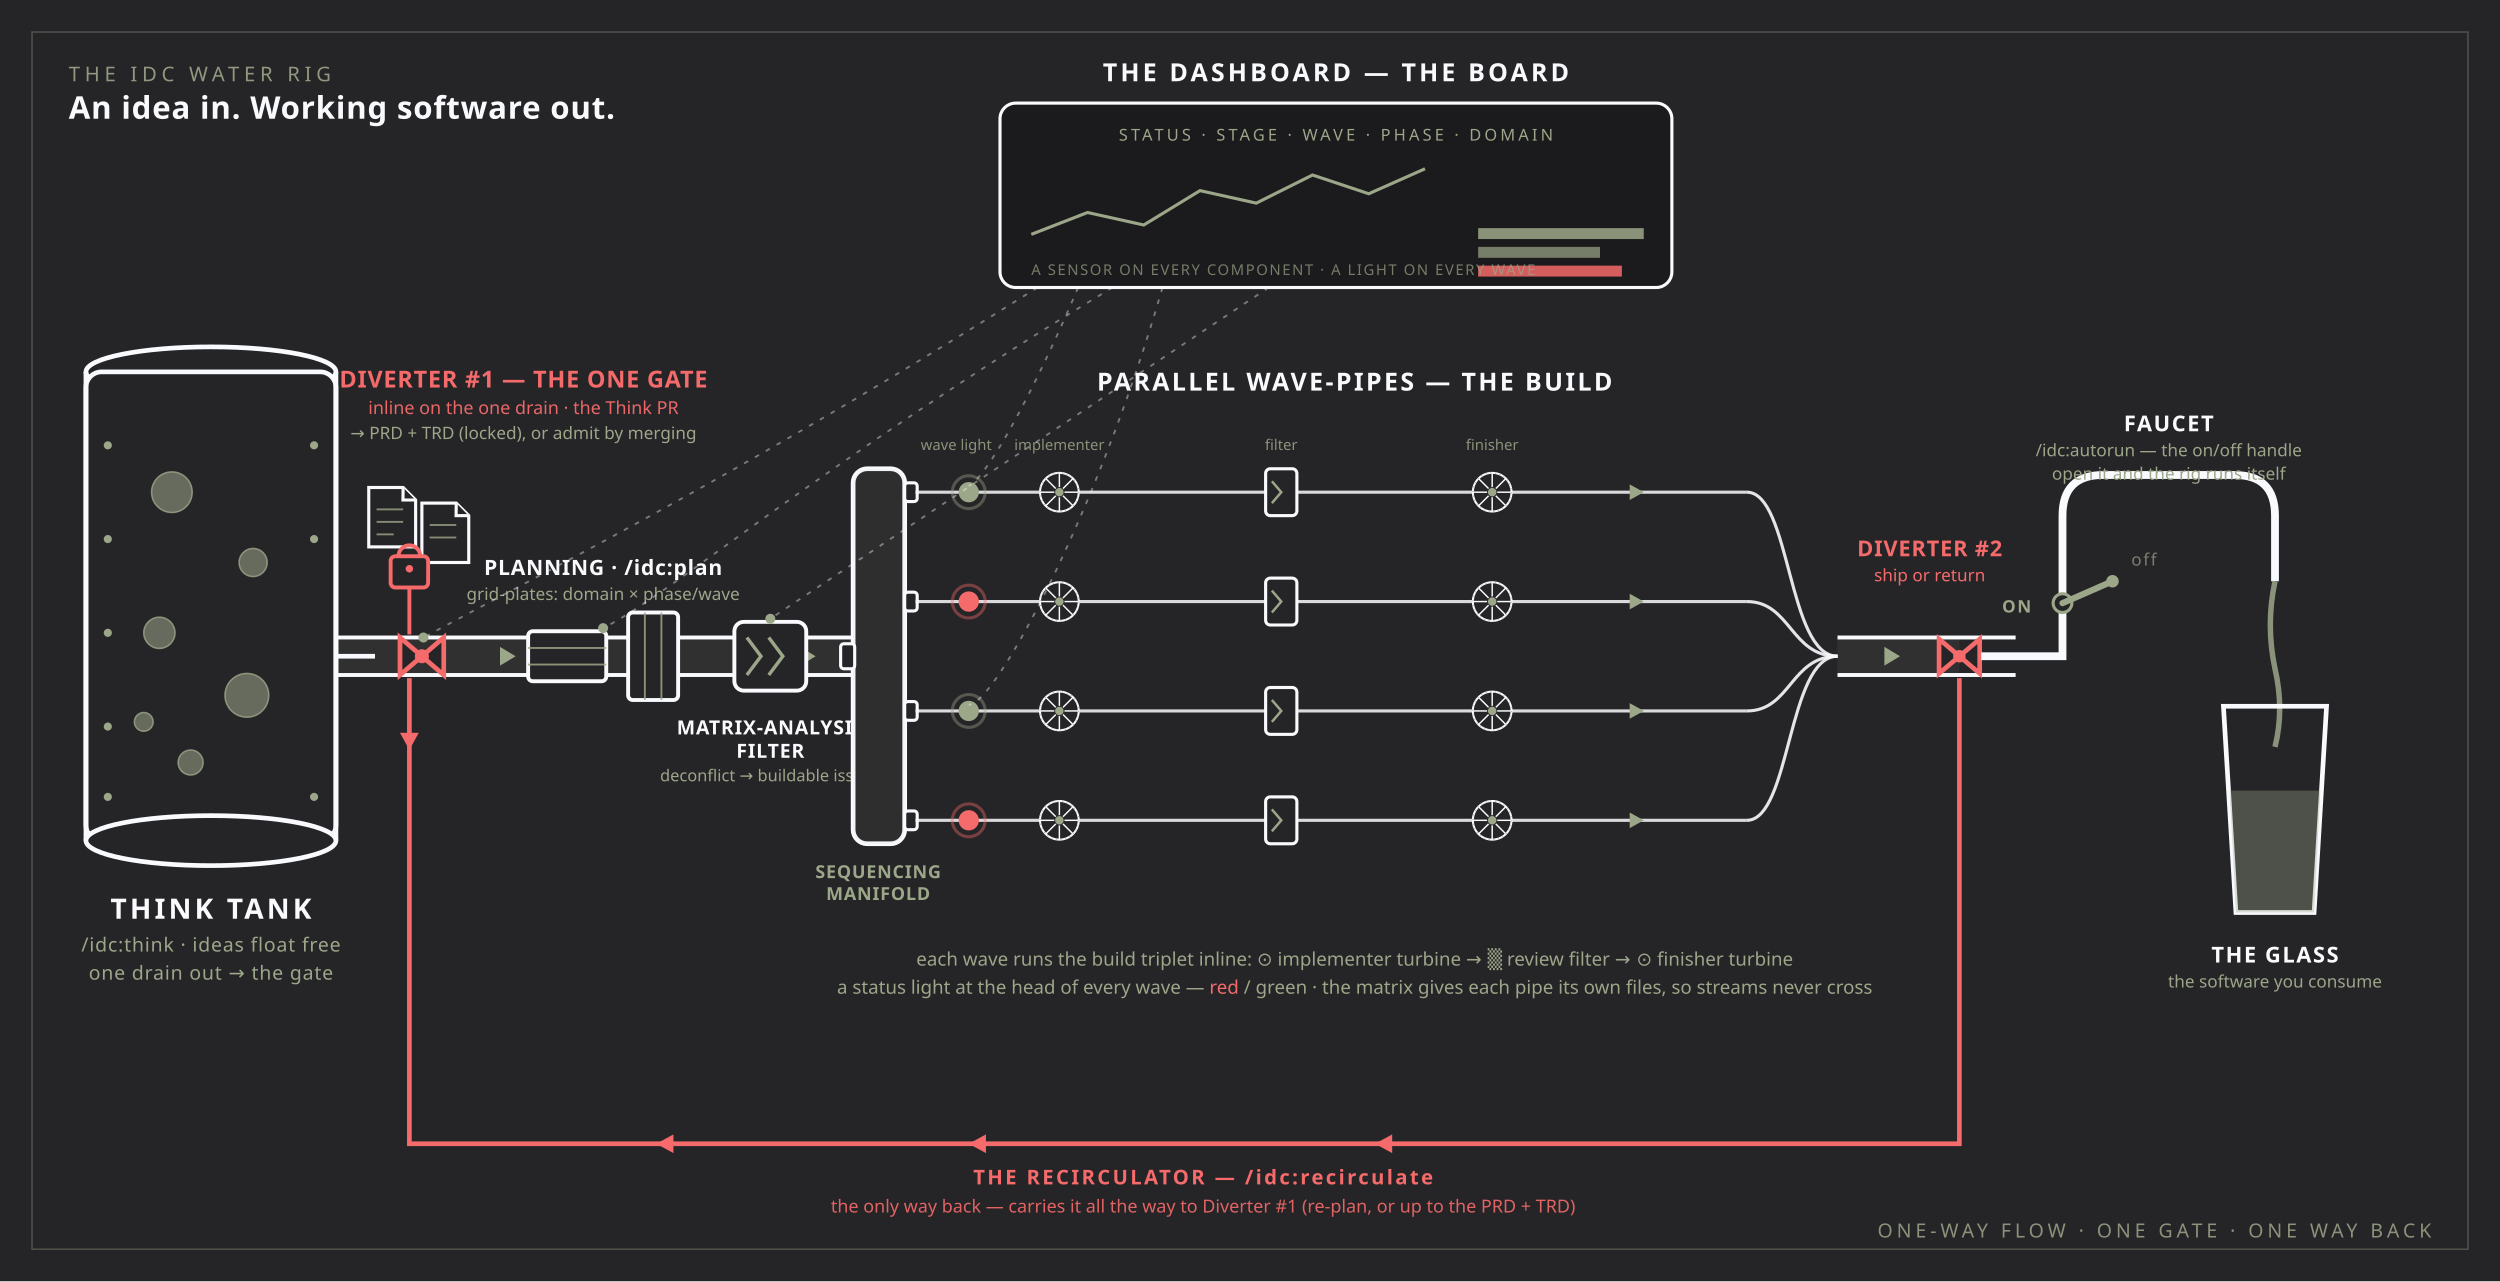
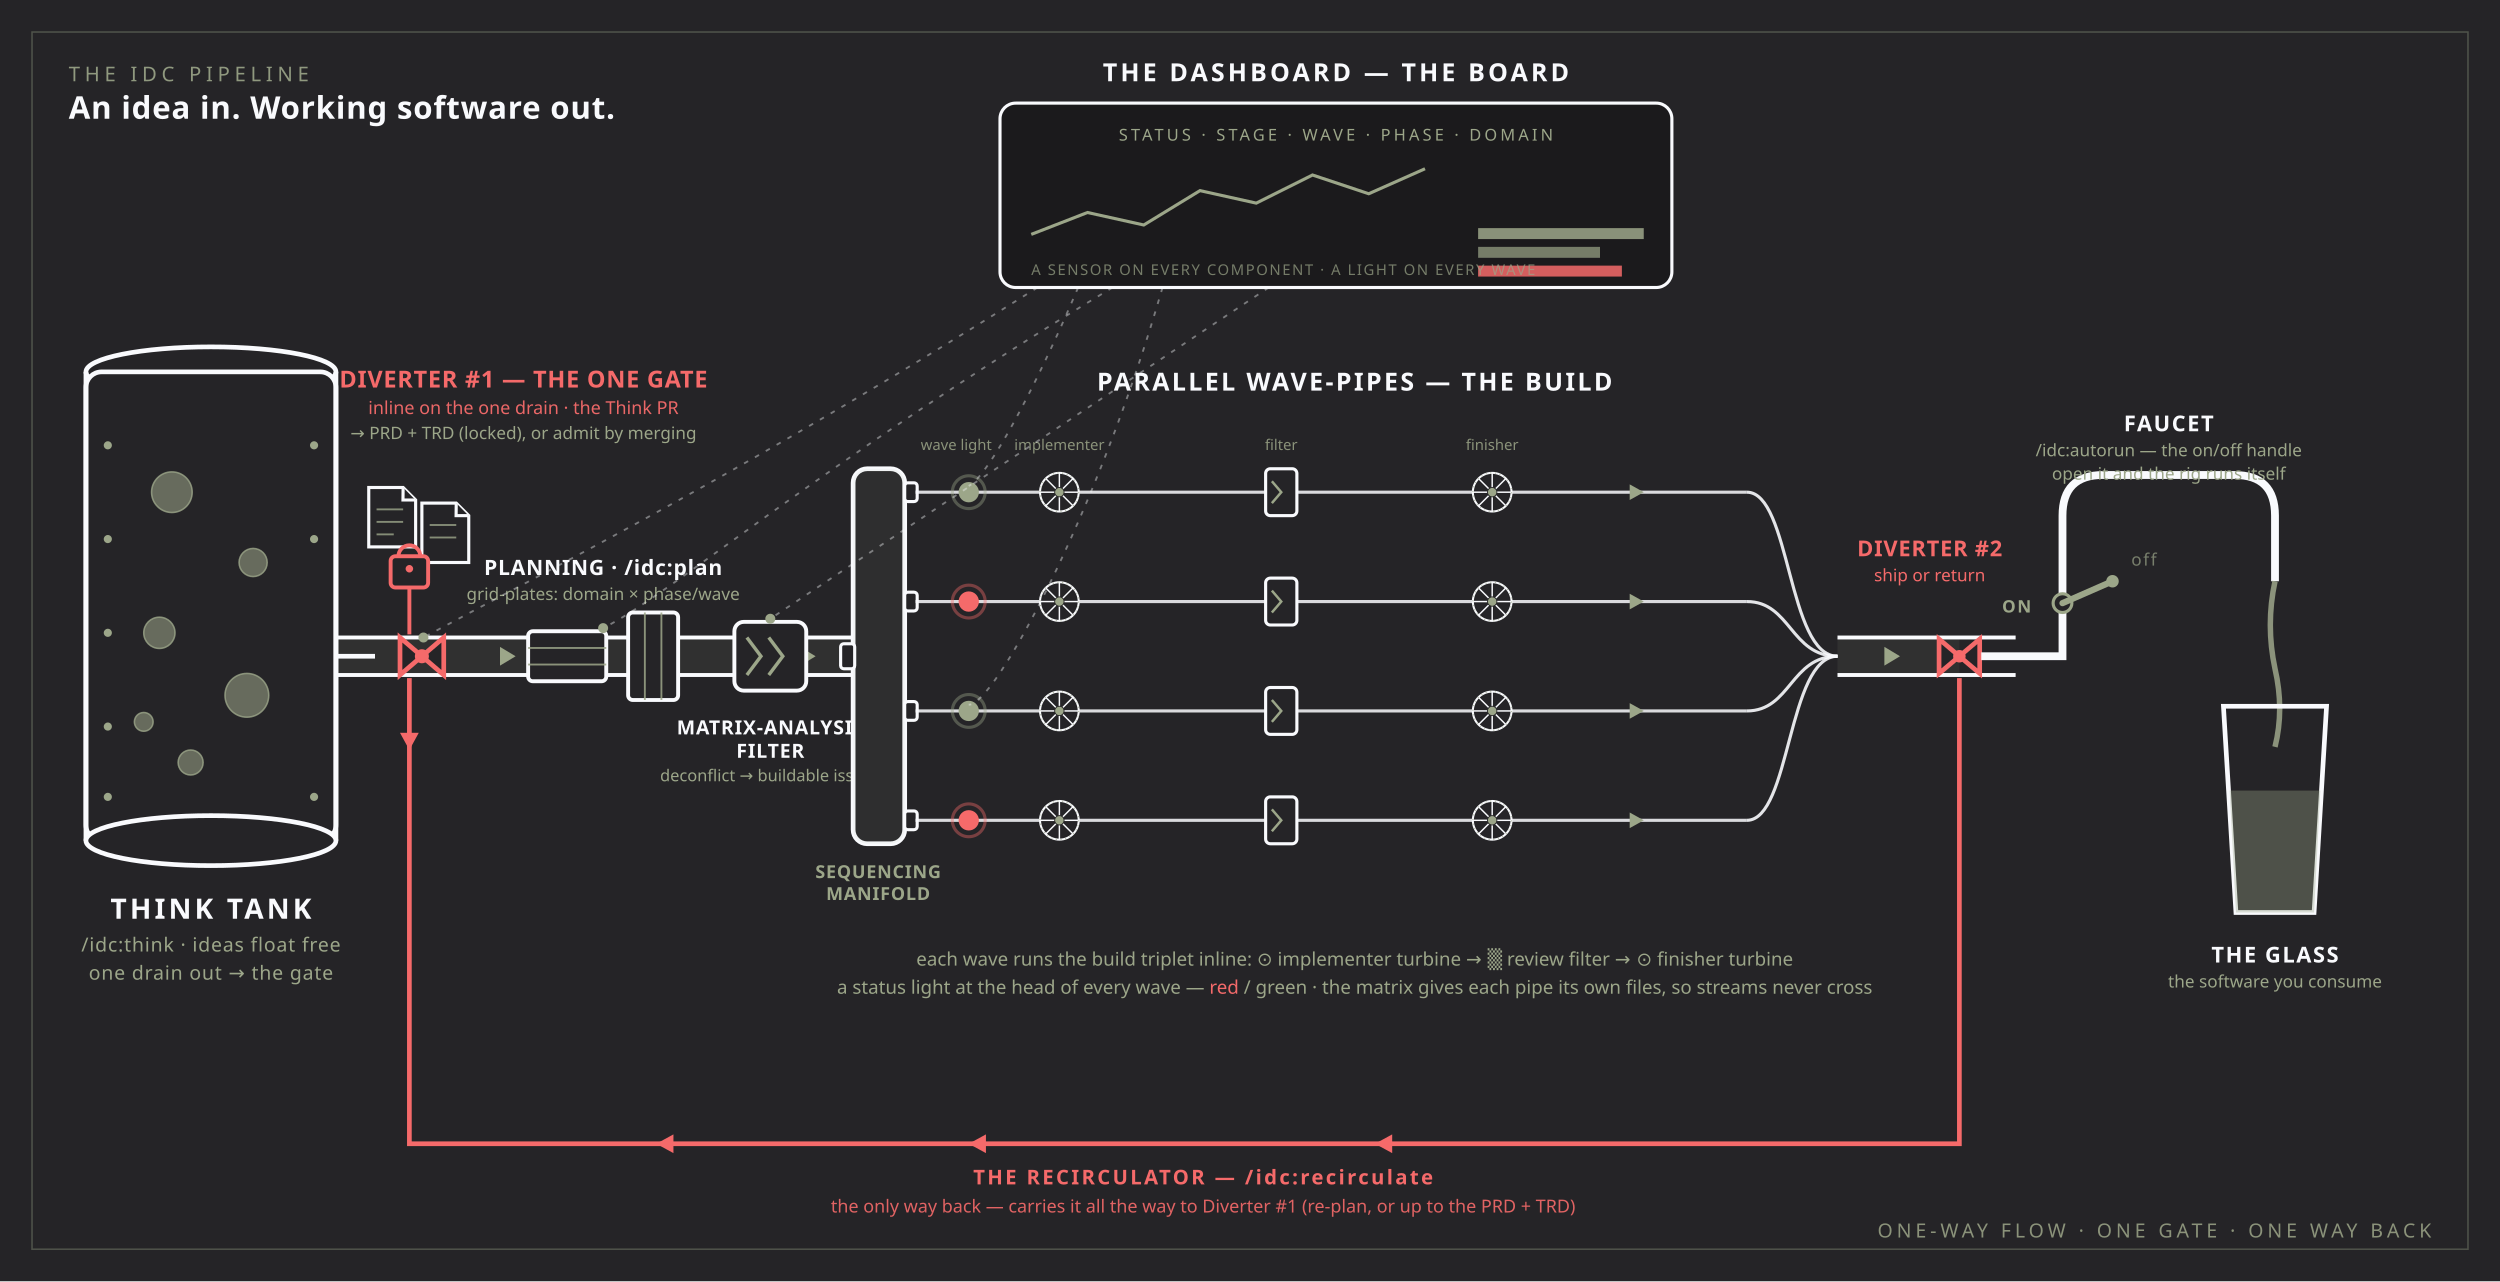
- <svg xmlns="http://www.w3.org/2000/svg" width="1600" height="820" viewBox="0 0 1600 820" role="img" aria-label="The IDC water rig: ideas leave the Think Tank through ONE drain carrying an inline Diverter #1 — the one gate — which either holds the flow as the locked PRD + TRD (you authorize by merging the Think PR) or admits it down the pipe. Admitted work crosses two planning grid-plates (domain x phase/wave) and the matrix-analysis filter, then the labeled Sequencing Manifold junction fans the single pipe into four parallel wave-pipes — each running the build triplet inline (implementer turbine, review filter, finisher turbine) with its own red/green status light at the head — before the pipes reform and reach Diverter #2 (ship or return): clean water pours out the Autorun faucet (with its on/off handle) into the glass, while not-good work takes the Recirculator all the way back to Diverter #1. A dashboard reads a sensor on every component and the light on every wave.">
+ <svg xmlns="http://www.w3.org/2000/svg" width="1600" height="820" viewBox="0 0 1600 820" role="img" aria-label="The IDC pipeline: ideas leave the Think Tank through ONE drain carrying an inline Diverter #1 — the one gate — which either holds the flow as the locked PRD + TRD (you authorize by merging the Think PR) or admits it down the pipe. Admitted work crosses two planning grid-plates (domain x phase/wave) and the matrix-analysis filter, then the labeled Sequencing Manifold junction fans the single pipe into four parallel wave-pipes — each running the build triplet inline (implementer turbine, review filter, finisher turbine) with its own red/green status light at the head — before the pipes reform and reach Diverter #2 (ship or return): clean water pours out the Autorun faucet (with its on/off handle) into the glass, while not-good work takes the Recirculator all the way back to Diverter #1. A dashboard reads a sensor on every component and the light on every wave.">
  <defs>
    <symbol id="turbine" viewBox="-40 -40 80 80">
      <circle r="33" fill="#252427" stroke="#F9FAFD" stroke-width="3.5" />
      <g stroke="#F9FAFD" stroke-width="2.5">
        <line x1="0" y1="-33" x2="0" y2="33" />
        <line x1="-33" y1="0" x2="33" y2="0" />
        <line x1="-23.3" y1="-23.3" x2="23.3" y2="23.3" />
        <line x1="-23.3" y1="23.3" x2="23.3" y2="-23.3" />
      </g>
      <circle r="8" fill="#9CA689" stroke="#252427" stroke-width="1.5" />
      <circle r="33" fill="none" stroke="#9CA689" stroke-width="2" stroke-dasharray="2 6" opacity="0.7" />
    </symbol>
    <clipPath id="frame">
      <rect x="0" y="0" width="1600" height="820" />
    </clipPath>
  </defs>
  <g clip-path="url(#frame)" font-family="Gill Sans, Gill Sans MT, Futura, Trebuchet MS, sans-serif">
    <rect width="1600" height="820" fill="#252427" />
    <rect x="20.5" y="20.5" width="1559" height="779" fill="none" stroke="#9CA689" stroke-opacity="0.35" stroke-width="1" />
-     <text x="44" y="52" font-size="13" letter-spacing="3" fill="#9CA689" fill-opacity="0.9">THE IDC WATER RIG</text>
+     <text x="44" y="52" font-size="13" letter-spacing="3" fill="#9CA689" fill-opacity="0.9">THE IDC PIPELINE</text>
    <text x="44" y="76" font-size="20" font-weight="bold" letter-spacing="0.5" fill="#F9FAFD">An idea in. Working software out.</text>
    <text x="1556" y="792" text-anchor="end" font-size="12.5" letter-spacing="2.5" fill="#9CA689" fill-opacity="0.85">ONE-WAY FLOW · ONE GATE · ONE WAY BACK</text>
    <rect x="213" y="408" width="333" height="24" fill="#9CA689" fill-opacity="0.10" />
    <line x1="213" y1="408" x2="546" y2="408" stroke="#F9FAFD" stroke-width="2.5" />
    <line x1="213" y1="432" x2="546" y2="432" stroke="#F9FAFD" stroke-width="2.5" />
    <g fill="#9CA689">
      <path d="M330,420 l-10,-6 l0,12 z" />
      <path d="M522,420 l-10,-6 l0,12 z" />
    </g>
    <g>
      <ellipse cx="135" cy="238" rx="80" ry="16" fill="#252427" stroke="#F9FAFD" stroke-width="3" />
      <rect x="55" y="238" width="160" height="300" rx="10" fill="#252427" stroke="#F9FAFD" stroke-width="3" />
      <line x1="55" y1="238" x2="55" y2="538" stroke="#F9FAFD" stroke-width="3" />
      <line x1="215" y1="238" x2="215" y2="538" stroke="#F9FAFD" stroke-width="3" />
      <ellipse cx="135" cy="538" rx="80" ry="16" fill="#252427" stroke="#F9FAFD" stroke-width="3" />
      <g fill="#9CA689">
        <circle cx="69" cy="285" r="2.6" />
        <circle cx="69" cy="345" r="2.6" />
        <circle cx="69" cy="405" r="2.6" />
        <circle cx="69" cy="465" r="2.6" />
        <circle cx="69" cy="510" r="2.6" />
        <circle cx="201" cy="285" r="2.6" />
        <circle cx="201" cy="345" r="2.6" />
        <circle cx="201" cy="510" r="2.6" />
      </g>
      <g fill="#9CA689" fill-opacity="0.55" stroke="#9CA689" stroke-opacity="0.8">
        <circle cx="110" cy="315" r="13" />
        <circle cx="162" cy="360" r="9" />
        <circle cx="102" cy="405" r="10" />
        <circle cx="158" cy="445" r="14" />
        <circle cx="122" cy="488" r="8" />
        <circle cx="92" cy="462" r="6" />
      </g>
      <path d="M215,420 L240,420" stroke="#F9FAFD" stroke-width="3" />
    </g>
    <text x="135" y="588" text-anchor="middle" font-size="18" font-weight="bold" letter-spacing="2" fill="#F9FAFD">THINK TANK</text>
    <text x="135" y="609" text-anchor="middle" font-size="12.5" fill="#9CA689" letter-spacing="0.5">/idc:think · ideas float free</text>
    <text x="135" y="627" text-anchor="middle" font-size="12.5" fill="#9CA689" letter-spacing="0.5">one drain out → the gate</text>
    <line x1="262" y1="406" x2="262" y2="356" stroke="#F56A6A" stroke-width="2.5" />
    <g stroke="#F9FAFD" stroke-width="2" fill="#252427">
      <path d="M236,312 l22,0 l8,8 l0,30 l-30,0 z" />
      <path d="M258,312 l-0.1,8 l8,0" />
      <path d="M270,322 l22,0 l8,8 l0,30 l-30,0 z" />
      <path d="M292,322 l-0.1,8 l8,0" />
    </g>
    <g stroke="#9CA689" stroke-width="1.2" stroke-opacity="0.8">
      <line x1="241" y1="326" x2="258" y2="326" />
      <line x1="241" y1="334" x2="258" y2="334" />
      <line x1="241" y1="342" x2="252" y2="342" />
      <line x1="275" y1="336" x2="292" y2="336" />
      <line x1="275" y1="344" x2="292" y2="344" />
    </g>
    <path d="M255,356 a7,7 0 0 1 14,0" fill="none" stroke="#F56A6A" stroke-width="2.5" />
    <rect x="250" y="356" width="24" height="20" rx="3" fill="#252427" stroke="#F56A6A" stroke-width="2.5" />
    <circle cx="262" cy="364" r="2.4" fill="#F56A6A" />
    <g transform="translate(270,420)">
      <path d="M0,0 L-14,-12 L-14,12 z" fill="#252427" stroke="#F56A6A" stroke-width="3" />
      <path d="M0,0 L14,-12 L14,12 z" fill="#252427" stroke="#F56A6A" stroke-width="3" />
      <circle r="4.5" fill="#F56A6A" />
    </g>
    <text x="335" y="248" text-anchor="middle" font-size="15" font-weight="bold" letter-spacing="0.5" fill="#F56A6A">DIVERTER #1 — THE ONE GATE</text>
    <text x="335" y="265" text-anchor="middle" font-size="11.5" fill="#F56A6A" fill-opacity="0.95">inline on the one drain · the Think PR</text>
    <text x="335" y="281" text-anchor="middle" font-size="11" fill="#9CA689">→ PRD + TRD (locked), or admit by merging</text>
    <rect x="338" y="404" width="50" height="32" rx="3" fill="#252427" stroke="#F9FAFD" stroke-width="2.5" />
    <g stroke="#9CA689" stroke-width="1.2" stroke-opacity="0.85">
      <line x1="338" y1="414.7" x2="388" y2="414.7" />
      <line x1="338" y1="425.3" x2="388" y2="425.3" />
    </g>
    <rect x="402" y="392" width="32" height="56" rx="3" fill="#252427" stroke="#F9FAFD" stroke-width="2.5" />
    <g stroke="#9CA689" stroke-width="1.2" stroke-opacity="0.85">
      <line x1="412.7" y1="392" x2="412.7" y2="448" />
      <line x1="423.3" y1="392" x2="423.3" y2="448" />
    </g>
    <text x="386" y="368" text-anchor="middle" font-size="13.5" font-weight="bold" letter-spacing="0.5" fill="#F9FAFD">PLANNING · /idc:plan</text>
    <text x="386" y="384" text-anchor="middle" font-size="11" fill="#9CA689">grid-plates: domain × phase/wave</text>
    <rect x="470" y="398" width="46" height="44" rx="6" fill="#252427" stroke="#F9FAFD" stroke-width="2.5" />
    <g fill="none" stroke="#9CA689" stroke-width="2.2">
      <path d="M478,408 l9,12 l-9,12" />
      <path d="M492,408 l9,12 l-9,12" />
    </g>
    <text x="493" y="470" text-anchor="middle" font-size="12.5" font-weight="bold" letter-spacing="0.5" fill="#F9FAFD">MATRIX-ANALYSIS</text>
    <text x="493" y="485" text-anchor="middle" font-size="12.5" font-weight="bold" letter-spacing="0.5" fill="#F9FAFD">FILTER</text>
    <text x="493" y="500" text-anchor="middle" font-size="10.5" fill="#9CA689">deconflict → buildable issues</text>
    <text x="867" y="250" text-anchor="middle" font-size="16" font-weight="bold" letter-spacing="1.5" fill="#F9FAFD">PARALLEL WAVE-PIPES — THE BUILD</text>
    <text x="867" y="618" text-anchor="middle" font-size="12" fill="#9CA689">each wave runs the build triplet inline:  ⊙ implementer turbine  →  ▒ review filter  →  ⊙ finisher turbine</text>
    <text x="867" y="636" text-anchor="middle" font-size="12" fill="#9CA689">a status light at the head of every wave — <tspan fill="#F56A6A">red</tspan> / <tspan fill="#9CA689">green</tspan> · the matrix gives each pipe its own files, so streams never cross</text>
    <rect x="546" y="300" width="33" height="240" rx="9" fill="#252427" stroke="#F9FAFD" stroke-width="3" />
    <rect x="546" y="300" width="33" height="240" rx="9" fill="#9CA689" fill-opacity="0.08" stroke="none" />
    <rect x="538" y="412" width="9" height="16" rx="2" fill="#252427" stroke="#F9FAFD" stroke-width="2" />
    <g stroke="#F9FAFD" stroke-width="2" fill="#252427">
      <rect x="579" y="309" width="8" height="12" rx="2" />
      <rect x="579" y="379" width="8" height="12" rx="2" />
      <rect x="579" y="449" width="8" height="12" rx="2" />
      <rect x="579" y="519" width="8" height="12" rx="2" />
    </g>
    <text x="562" y="562" text-anchor="middle" font-size="11.5" font-weight="bold" letter-spacing="0.5" fill="#9CA689">SEQUENCING</text>
    <text x="562" y="576" text-anchor="middle" font-size="11.5" font-weight="bold" letter-spacing="0.5" fill="#9CA689">MANIFOLD</text>
    <g fill="none" stroke="#F9FAFD" stroke-width="2" stroke-opacity="0.9">
      <path d="M1118,315 C1146,315 1144,420 1176,420" />
      <path d="M1118,385 C1146,385 1146,420 1176,420" />
      <path d="M1118,455 C1146,455 1146,420 1176,420" />
      <path d="M1118,525 C1146,525 1144,420 1176,420" />
    </g>
    <line x1="586" y1="315" x2="1118" y2="315" stroke="#F9FAFD" stroke-width="2" stroke-opacity="0.85" />
    <use href="#turbine" x="663" y="300" width="30" height="30" />
    <rect x="810" y="300" width="20" height="30" rx="3" fill="#252427" stroke="#F9FAFD" stroke-width="2" />
    <path d="M814,308 l6,7 l-6,7" fill="none" stroke="#9CA689" stroke-width="1.6" />
    <use href="#turbine" x="940" y="300" width="30" height="30" />
    <path d="M1052,315 l-9,-5 l0,10 z" fill="#9CA689" />
    <circle cx="620" cy="315" r="6.5" fill="#9CA689" />
    <circle cx="620" cy="315" r="10.5" fill="none" stroke="#9CA689" stroke-opacity="0.4" stroke-width="2" />
    <line x1="586" y1="385" x2="1118" y2="385" stroke="#F9FAFD" stroke-width="2" stroke-opacity="0.85" />
    <use href="#turbine" x="663" y="370" width="30" height="30" />
    <rect x="810" y="370" width="20" height="30" rx="3" fill="#252427" stroke="#F9FAFD" stroke-width="2" />
    <path d="M814,378 l6,7 l-6,7" fill="none" stroke="#9CA689" stroke-width="1.6" />
    <use href="#turbine" x="940" y="370" width="30" height="30" />
    <path d="M1052,385 l-9,-5 l0,10 z" fill="#9CA689" />
    <circle cx="620" cy="385" r="6.5" fill="#F56A6A" />
    <circle cx="620" cy="385" r="10.5" fill="none" stroke="#F56A6A" stroke-opacity="0.4" stroke-width="2" />
    <line x1="586" y1="455" x2="1118" y2="455" stroke="#F9FAFD" stroke-width="2" stroke-opacity="0.85" />
    <use href="#turbine" x="663" y="440" width="30" height="30" />
    <rect x="810" y="440" width="20" height="30" rx="3" fill="#252427" stroke="#F9FAFD" stroke-width="2" />
    <path d="M814,448 l6,7 l-6,7" fill="none" stroke="#9CA689" stroke-width="1.6" />
    <use href="#turbine" x="940" y="440" width="30" height="30" />
    <path d="M1052,455 l-9,-5 l0,10 z" fill="#9CA689" />
    <circle cx="620" cy="455" r="6.5" fill="#9CA689" />
    <circle cx="620" cy="455" r="10.5" fill="none" stroke="#9CA689" stroke-opacity="0.4" stroke-width="2" />
    <line x1="586" y1="525" x2="1118" y2="525" stroke="#F9FAFD" stroke-width="2" stroke-opacity="0.85" />
    <use href="#turbine" x="663" y="510" width="30" height="30" />
    <rect x="810" y="510" width="20" height="30" rx="3" fill="#252427" stroke="#F9FAFD" stroke-width="2" />
    <path d="M814,518 l6,7 l-6,7" fill="none" stroke="#9CA689" stroke-width="1.6" />
    <use href="#turbine" x="940" y="510" width="30" height="30" />
    <path d="M1052,525 l-9,-5 l0,10 z" fill="#9CA689" />
    <circle cx="620" cy="525" r="6.5" fill="#F56A6A" />
    <circle cx="620" cy="525" r="10.5" fill="none" stroke="#F56A6A" stroke-opacity="0.4" stroke-width="2" />
    <text x="612" y="288" text-anchor="middle" font-size="9.5" fill="#9CA689" fill-opacity="0.85">wave light</text>
    <text x="678" y="288" text-anchor="middle" font-size="9.5" fill="#9CA689" fill-opacity="0.85">implementer</text>
    <text x="820" y="288" text-anchor="middle" font-size="9.5" fill="#9CA689" fill-opacity="0.85">filter</text>
    <text x="955" y="288" text-anchor="middle" font-size="9.5" fill="#9CA689" fill-opacity="0.85">finisher</text>
    <rect x="1176" y="408" width="78" height="24" fill="#9CA689" fill-opacity="0.10" />
    <line x1="1176" y1="408" x2="1290" y2="408" stroke="#F9FAFD" stroke-width="2.5" />
    <line x1="1176" y1="432" x2="1290" y2="432" stroke="#F9FAFD" stroke-width="2.5" />
    <path d="M1216,420 l-10,-6 l0,12 z" fill="#9CA689" />
    <g transform="translate(1254,420)">
      <path d="M0,0 L-13,-11 L-13,11 z" fill="#252427" stroke="#F56A6A" stroke-width="3" />
      <path d="M0,0 L13,-11 L13,11 z" fill="#252427" stroke="#F56A6A" stroke-width="3" />
      <circle r="4" fill="#F56A6A" />
    </g>
    <text x="1235" y="356" text-anchor="middle" font-size="14" font-weight="bold" letter-spacing="0.5" fill="#F56A6A">DIVERTER #2</text>
    <text x="1235" y="372" text-anchor="middle" font-size="11" fill="#F56A6A">ship or return</text>
    <path d="M1268,420 L1320,420 L1320,330 Q1320,304 1346,304 L1430,304 Q1456,304 1456,330 L1456,372" fill="none" stroke="#F9FAFD" stroke-width="5" />
    <g>
      <circle cx="1320" cy="386" r="6" fill="#252427" stroke="#9CA689" stroke-width="2" />
      <line x1="1320" y1="386" x2="1352" y2="372" stroke="#9CA689" stroke-width="4" stroke-linecap="round" />
      <circle cx="1352" cy="372" r="4" fill="#9CA689" />
    </g>
    <text x="1300" y="392" text-anchor="end" font-size="11" font-weight="bold" letter-spacing="1" fill="#9CA689">ON</text>
    <text x="1364" y="362" text-anchor="start" font-size="11" letter-spacing="1" fill="#9CA689" fill-opacity="0.7">off</text>
    <path d="M1456,372 q-6,28 0,56 q6,26 0,50" fill="none" stroke="#9CA689" stroke-width="3.5" opacity="0.85" />
    <path d="M1423,452 L1489,452 L1481,584 L1431,584 z" fill="none" stroke="#F9FAFD" stroke-width="3" />
    <path d="M1427,506 L1485,506 L1481,584 L1431,584 z" fill="#9CA689" fill-opacity="0.35" stroke="none" />
    <text x="1388" y="276" text-anchor="middle" font-size="14" font-weight="bold" letter-spacing="1" fill="#F9FAFD">FAUCET</text>
    <text x="1388" y="292" text-anchor="middle" font-size="11" fill="#9CA689">/idc:autorun — the on/off handle</text>
    <text x="1388" y="307" text-anchor="middle" font-size="11" fill="#9CA689">open it and the rig runs itself</text>
    <text x="1456" y="616" text-anchor="middle" font-size="14" font-weight="bold" letter-spacing="1" fill="#F9FAFD">THE GLASS</text>
    <text x="1456" y="632" text-anchor="middle" font-size="11" fill="#9CA689">the software you consume</text>
    <path d="M1254,434 L1254,732 L262,732 L262,434" fill="none" stroke="#F56A6A" stroke-width="3" />
    <g fill="#F56A6A">
      <path d="M880,732 l11,-6 l0,12 z" />
      <path d="M620,732 l11,-6 l0,12 z" />
      <path d="M420,732 l11,-6 l0,12 z" />
      <path d="M262,470 l-6,11 l12,0 z" transform="rotate(180 262 475)" />
    </g>
    <text x="770" y="758" text-anchor="middle" font-size="13" font-weight="bold" letter-spacing="1.5" fill="#F56A6A">THE RECIRCULATOR — /idc:recirculate</text>
    <text x="770" y="776" text-anchor="middle" font-size="11.5" fill="#F56A6A" fill-opacity="0.9">the only way back — carries it all the way to Diverter #1 (re-plan, or up to the PRD + TRD)</text>
    <text x="855" y="52" text-anchor="middle" font-size="16" font-weight="bold" letter-spacing="2" fill="#F9FAFD">THE DASHBOARD — THE BOARD</text>
    <rect x="640" y="66" width="430" height="118" rx="10" fill="#1b1a1c" stroke="#F9FAFD" stroke-width="2" />
    <text x="855" y="90" text-anchor="middle" font-size="10.5" letter-spacing="2" fill="#9CA689">STATUS · STAGE · WAVE · PHASE · DOMAIN</text>
    <polyline points="660,150 696,136 732,144 768,122 804,130 840,112 876,124 912,108" fill="none" stroke="#9CA689" stroke-width="2" />
    <g>
      <rect x="946" y="146" width="106" height="7" fill="#9CA689" opacity="0.85" />
      <rect x="946" y="158" width="78" height="7" fill="#9CA689" opacity="0.7" />
      <rect x="946" y="170" width="92" height="7" fill="#F56A6A" opacity="0.85" />
    </g>
    <text x="660" y="176" font-size="9.5" letter-spacing="1" fill="#9CA689" fill-opacity="0.7">A SENSOR ON EVERY COMPONENT · A LIGHT ON EVERY WAVE</text>
    <g stroke="#F9FAFD" stroke-opacity="0.4" stroke-width="1.2" stroke-dasharray="3 5" fill="none">
      <path d="M664,184 C480,300 360,360 271,408" />
      <path d="M712,184 C520,300 430,380 386,402" />
      <path d="M812,184 L493,396" />
      <path d="M690,184 C662,250 632,305 620,311" />
      <path d="M744,184 C702,330 636,452 620,451" />
    </g>
    <g fill="#9CA689">
      <circle cx="271" cy="408" r="3.2" />
      <circle cx="386" cy="402" r="3.2" />
      <circle cx="493" cy="396" r="3.2" />
    </g>
  </g>
</svg>
